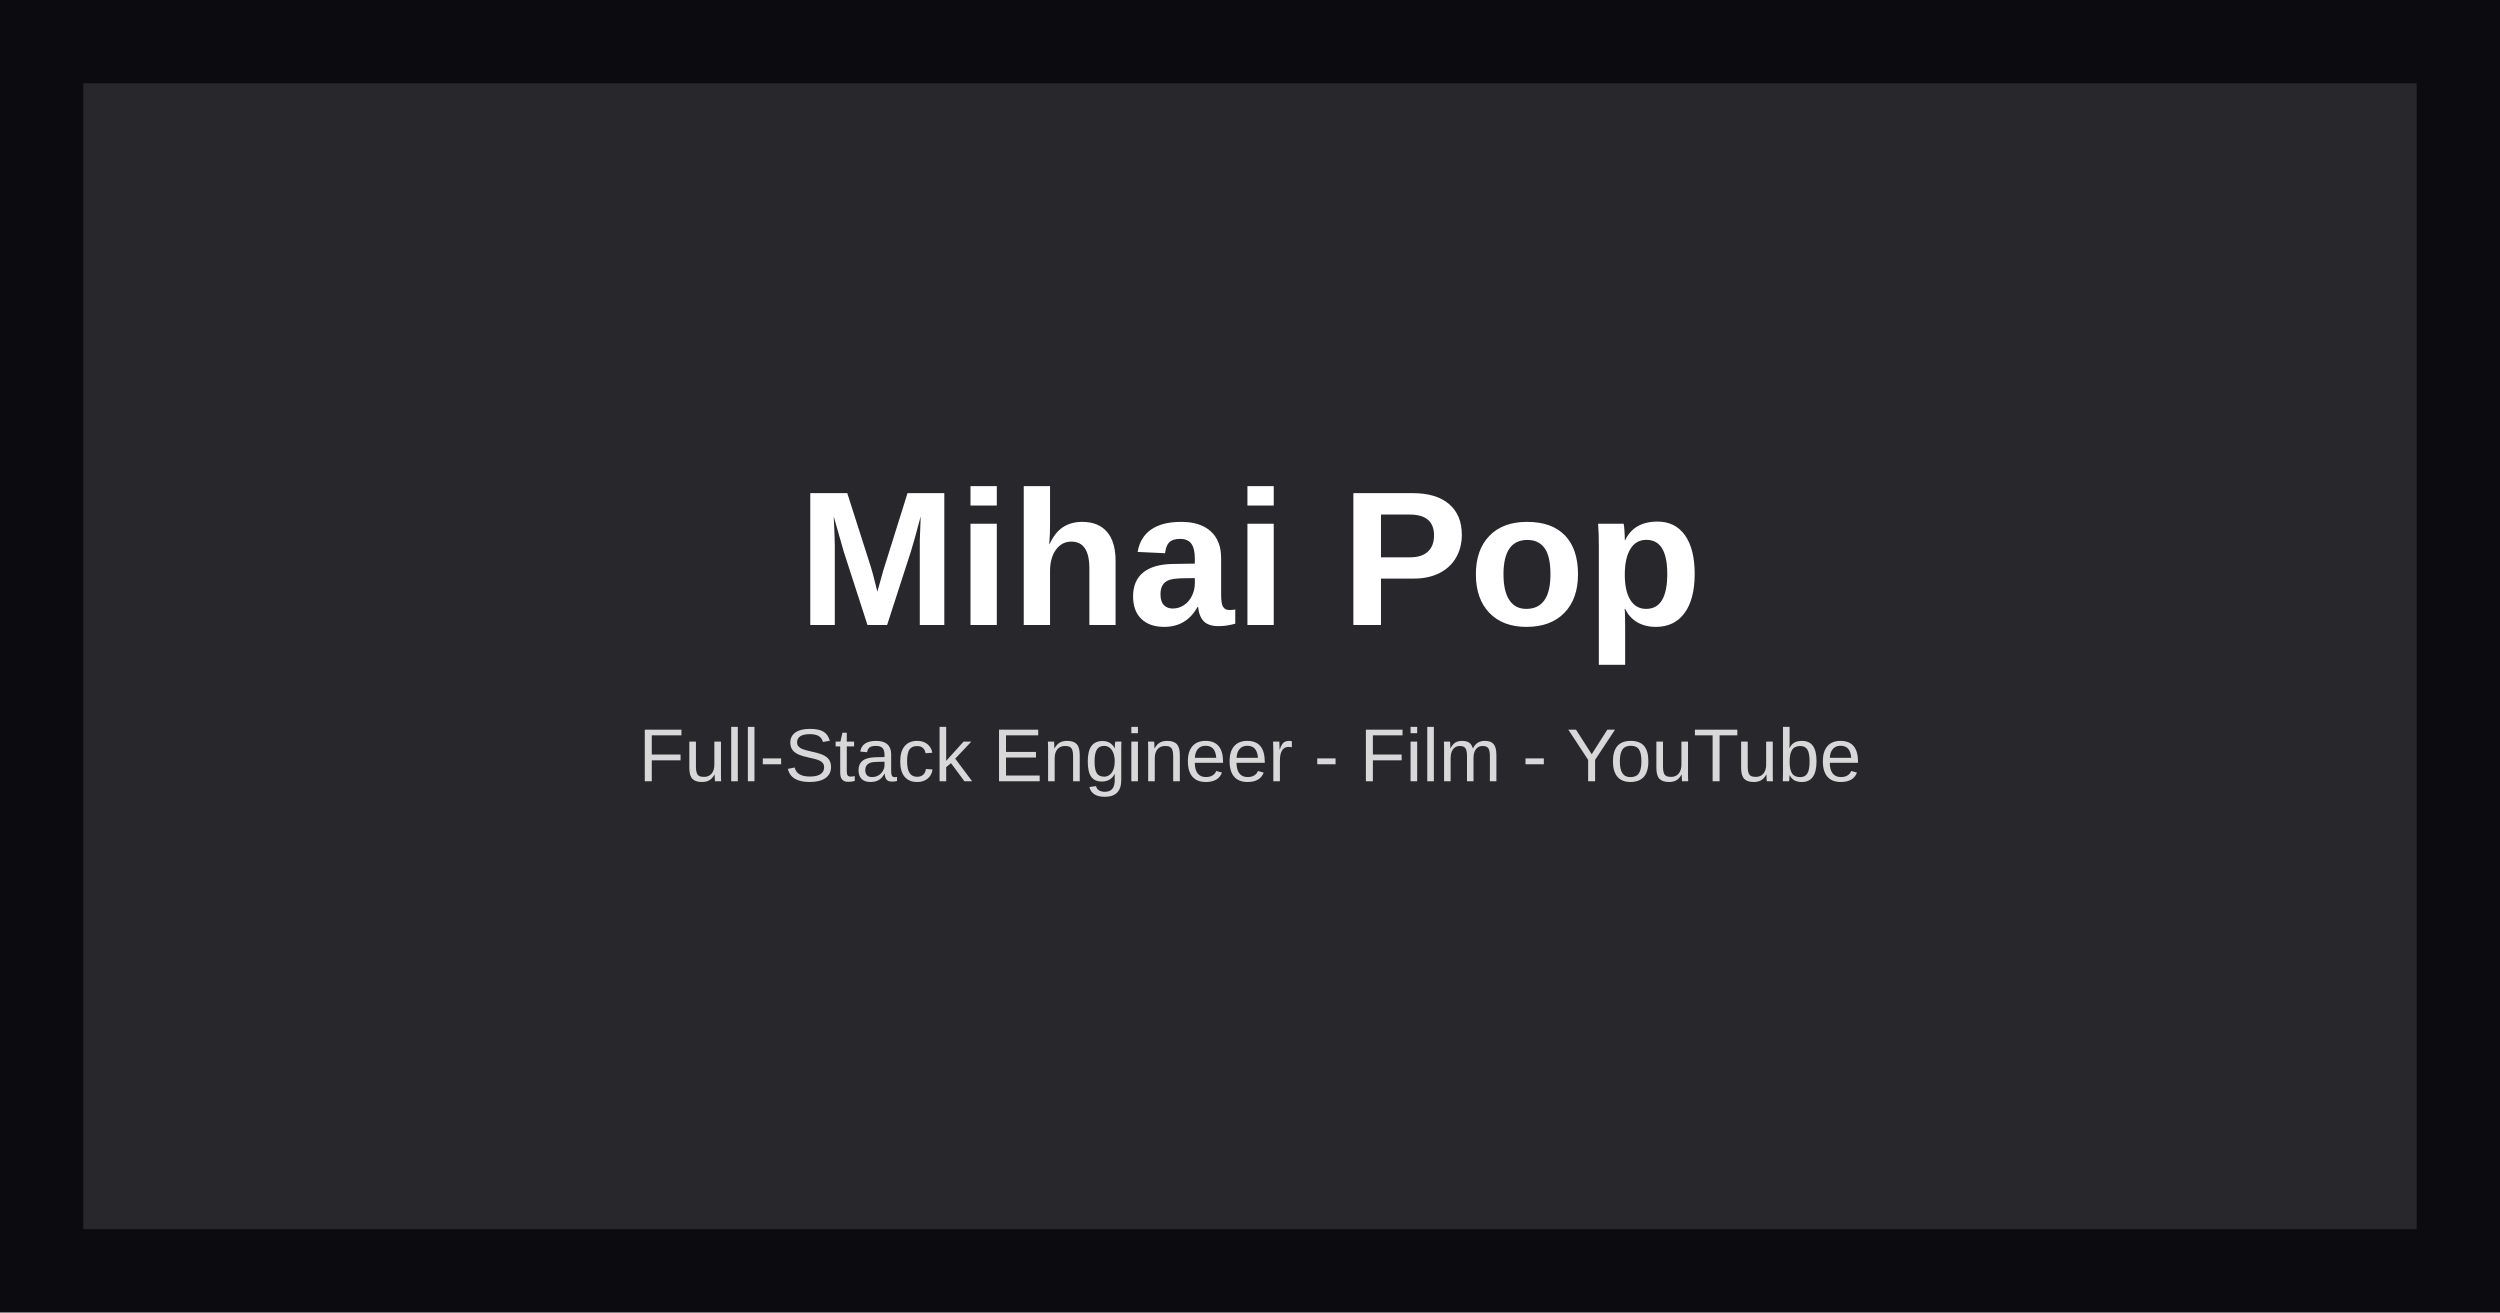
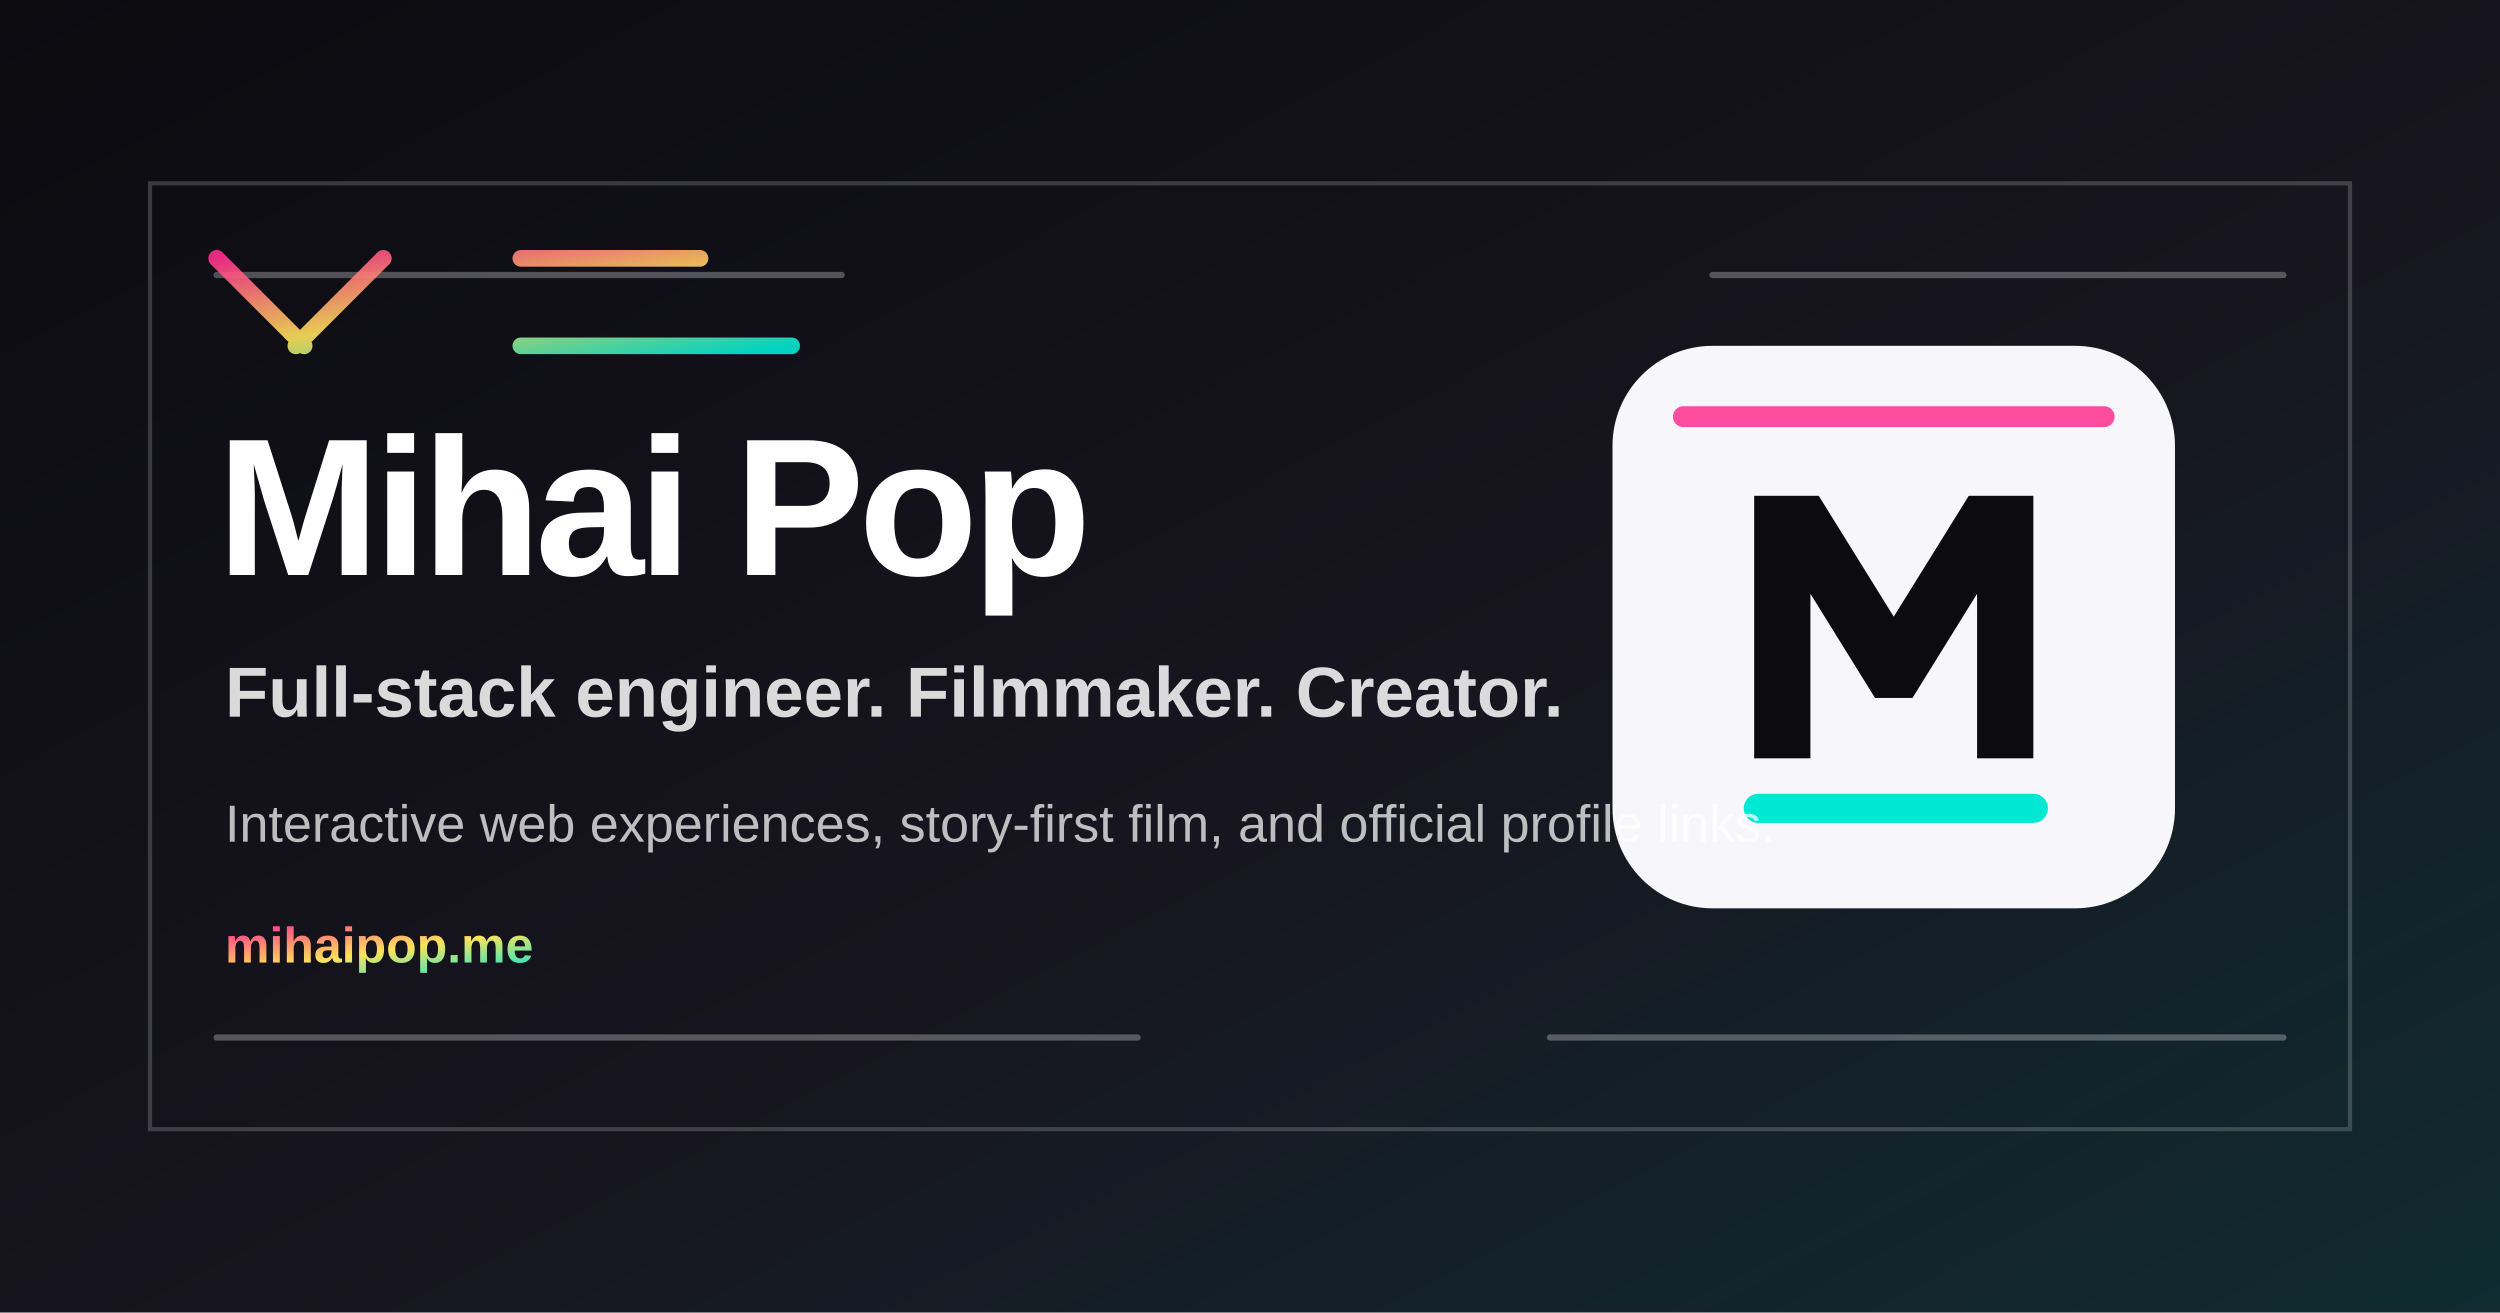
- <svg xmlns="http://www.w3.org/2000/svg" width="1200" height="630" viewBox="0 0 1200 630" role="img" aria-label="Mihai Pop">
-   <rect width="1200" height="630" fill="#0b0b10" />
-   <rect x="40" y="40" width="1120" height="550" fill="#ffffff" fill-opacity="0.12" />
-   <text x="600" y="300" text-anchor="middle" fill="#ffffff" font-size="92" font-family="Arial, Helvetica, sans-serif" font-weight="700">Mihai Pop</text>
-   <text x="600" y="375" text-anchor="middle" fill="#ffffff" fill-opacity="0.82" font-size="36" font-family="Arial, Helvetica, sans-serif">Full-Stack Engineer - Film - YouTube</text>
+ <svg xmlns="http://www.w3.org/2000/svg" width="1200" height="630" viewBox="0 0 1200 630" role="img" aria-label="Mihai Pop official site preview">
+   <defs>
+     <linearGradient id="bg" x1="0" y1="0" x2="1" y2="1">
+       <stop offset="0" stop-color="#0b0b10" />
+       <stop offset="0.55" stop-color="#17151f" />
+       <stop offset="1" stop-color="#102c31" />
+     </linearGradient>
+     <linearGradient id="accent" x1="0" y1="0" x2="1" y2="1">
+       <stop offset="0" stop-color="#ff2f8f" />
+       <stop offset="0.52" stop-color="#ffe35a" />
+       <stop offset="1" stop-color="#00e7d4" />
+     </linearGradient>
+   </defs>
+   <rect width="1200" height="630" fill="url(#bg)" />
+   <path d="M72 88h1056v454H72z" fill="none" stroke="#ffffff" stroke-opacity="0.18" stroke-width="2" />
+   <path d="M104 132h300M104 498h442M822 132h274M744 498h352" stroke="#ffffff" stroke-opacity="0.28" stroke-width="3" stroke-linecap="round" />
+   <g transform="translate(774 166)">
+     <rect x="0" y="0" width="270" height="270" rx="48" fill="#f7f7fb" />
+     <path d="M68 198V72h31l36 58 36-58h31v126h-27v-79l-31 50h-18l-31-50v79H68z" fill="#0b0b10" />
+     <path d="M70 222h132" stroke="#00e7d4" stroke-width="14" stroke-linecap="round" />
+     <path d="M34 34h202" stroke="#ff2f8f" stroke-width="10" stroke-linecap="round" opacity="0.85" />
+   </g>
+   <g font-family="Arial, Helvetica, sans-serif">
+     <text x="104" y="276" fill="#ffffff" font-size="94" font-weight="800" letter-spacing="-3">Mihai Pop</text>
+     <text x="108" y="344" fill="#ffffff" fill-opacity="0.84" font-size="34" font-weight="700">Full-stack engineer. Filmmaker. Creator.</text>
+     <text x="108" y="404" fill="#ffffff" fill-opacity="0.72" font-size="25">Interactive web experiences, story-first film, and official profile links.</text>
+     <text x="108" y="462" fill="url(#accent)" font-size="24" font-weight="700">mihaipop.me</text>
+   </g>
+   <path d="M104 124l42 42M184 124l-42 42M250 124h86M250 166h130" stroke="url(#accent)" stroke-width="8" stroke-linecap="round" opacity="0.9" />
</svg>
